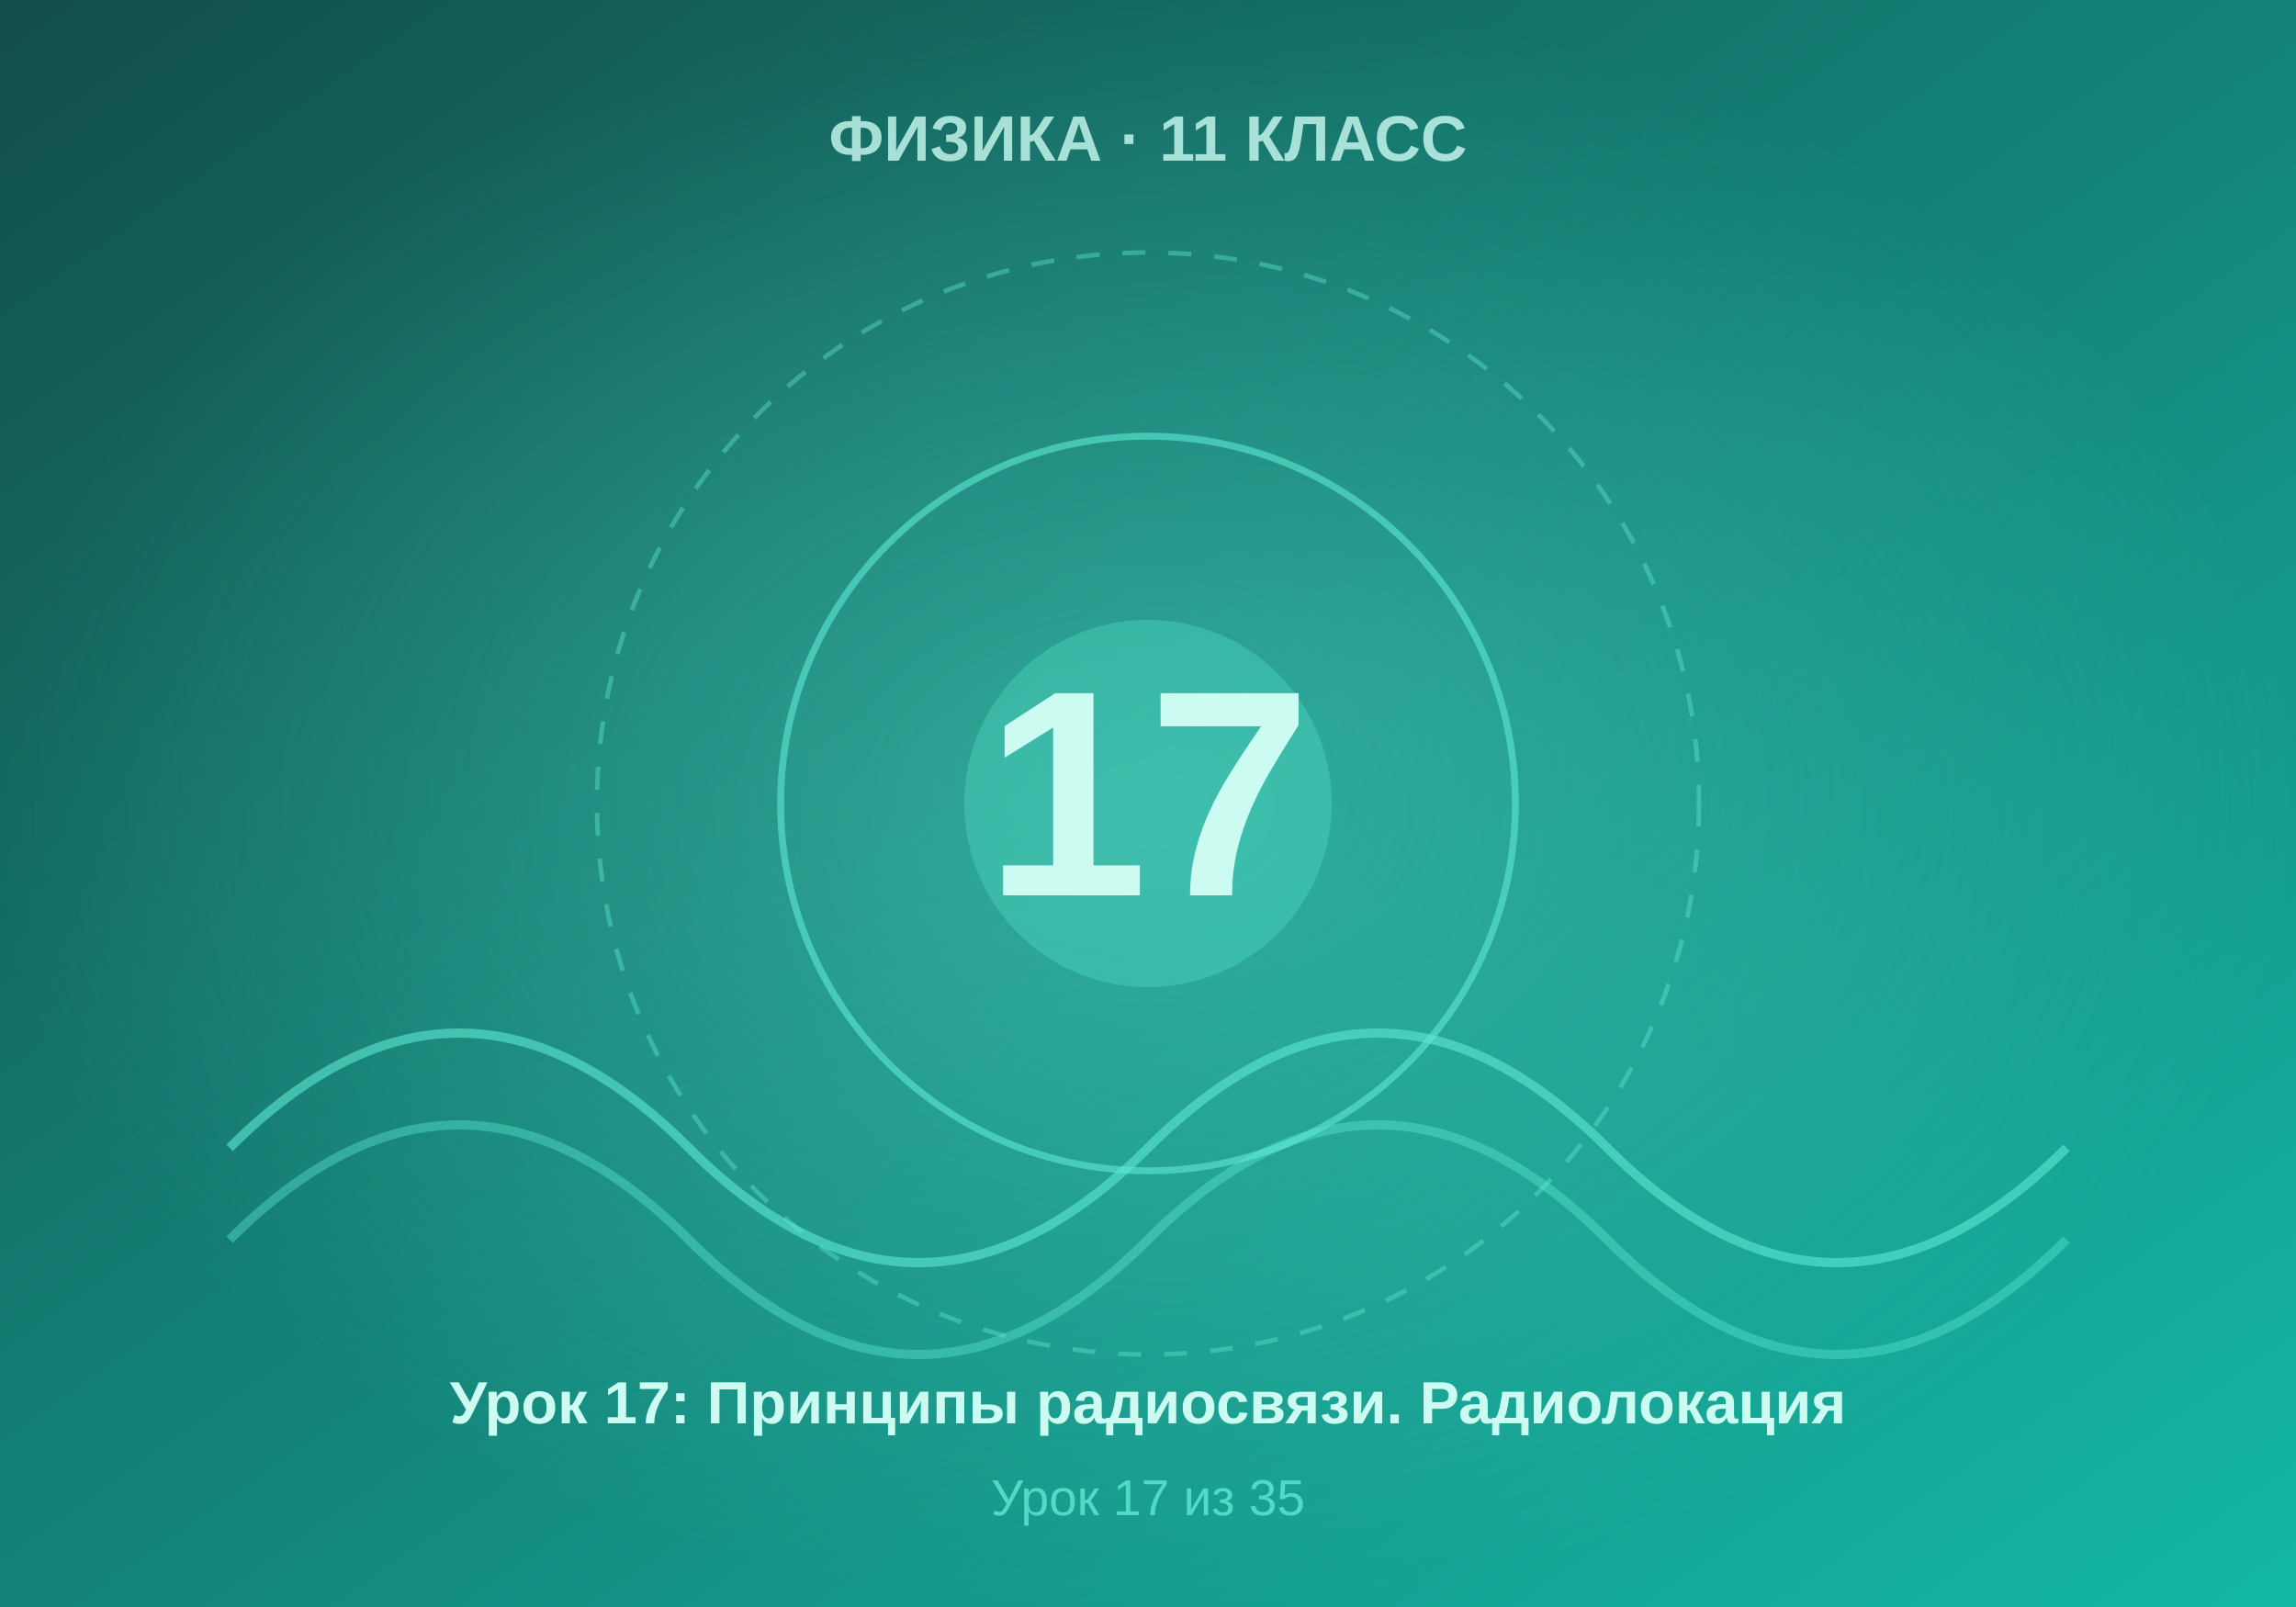
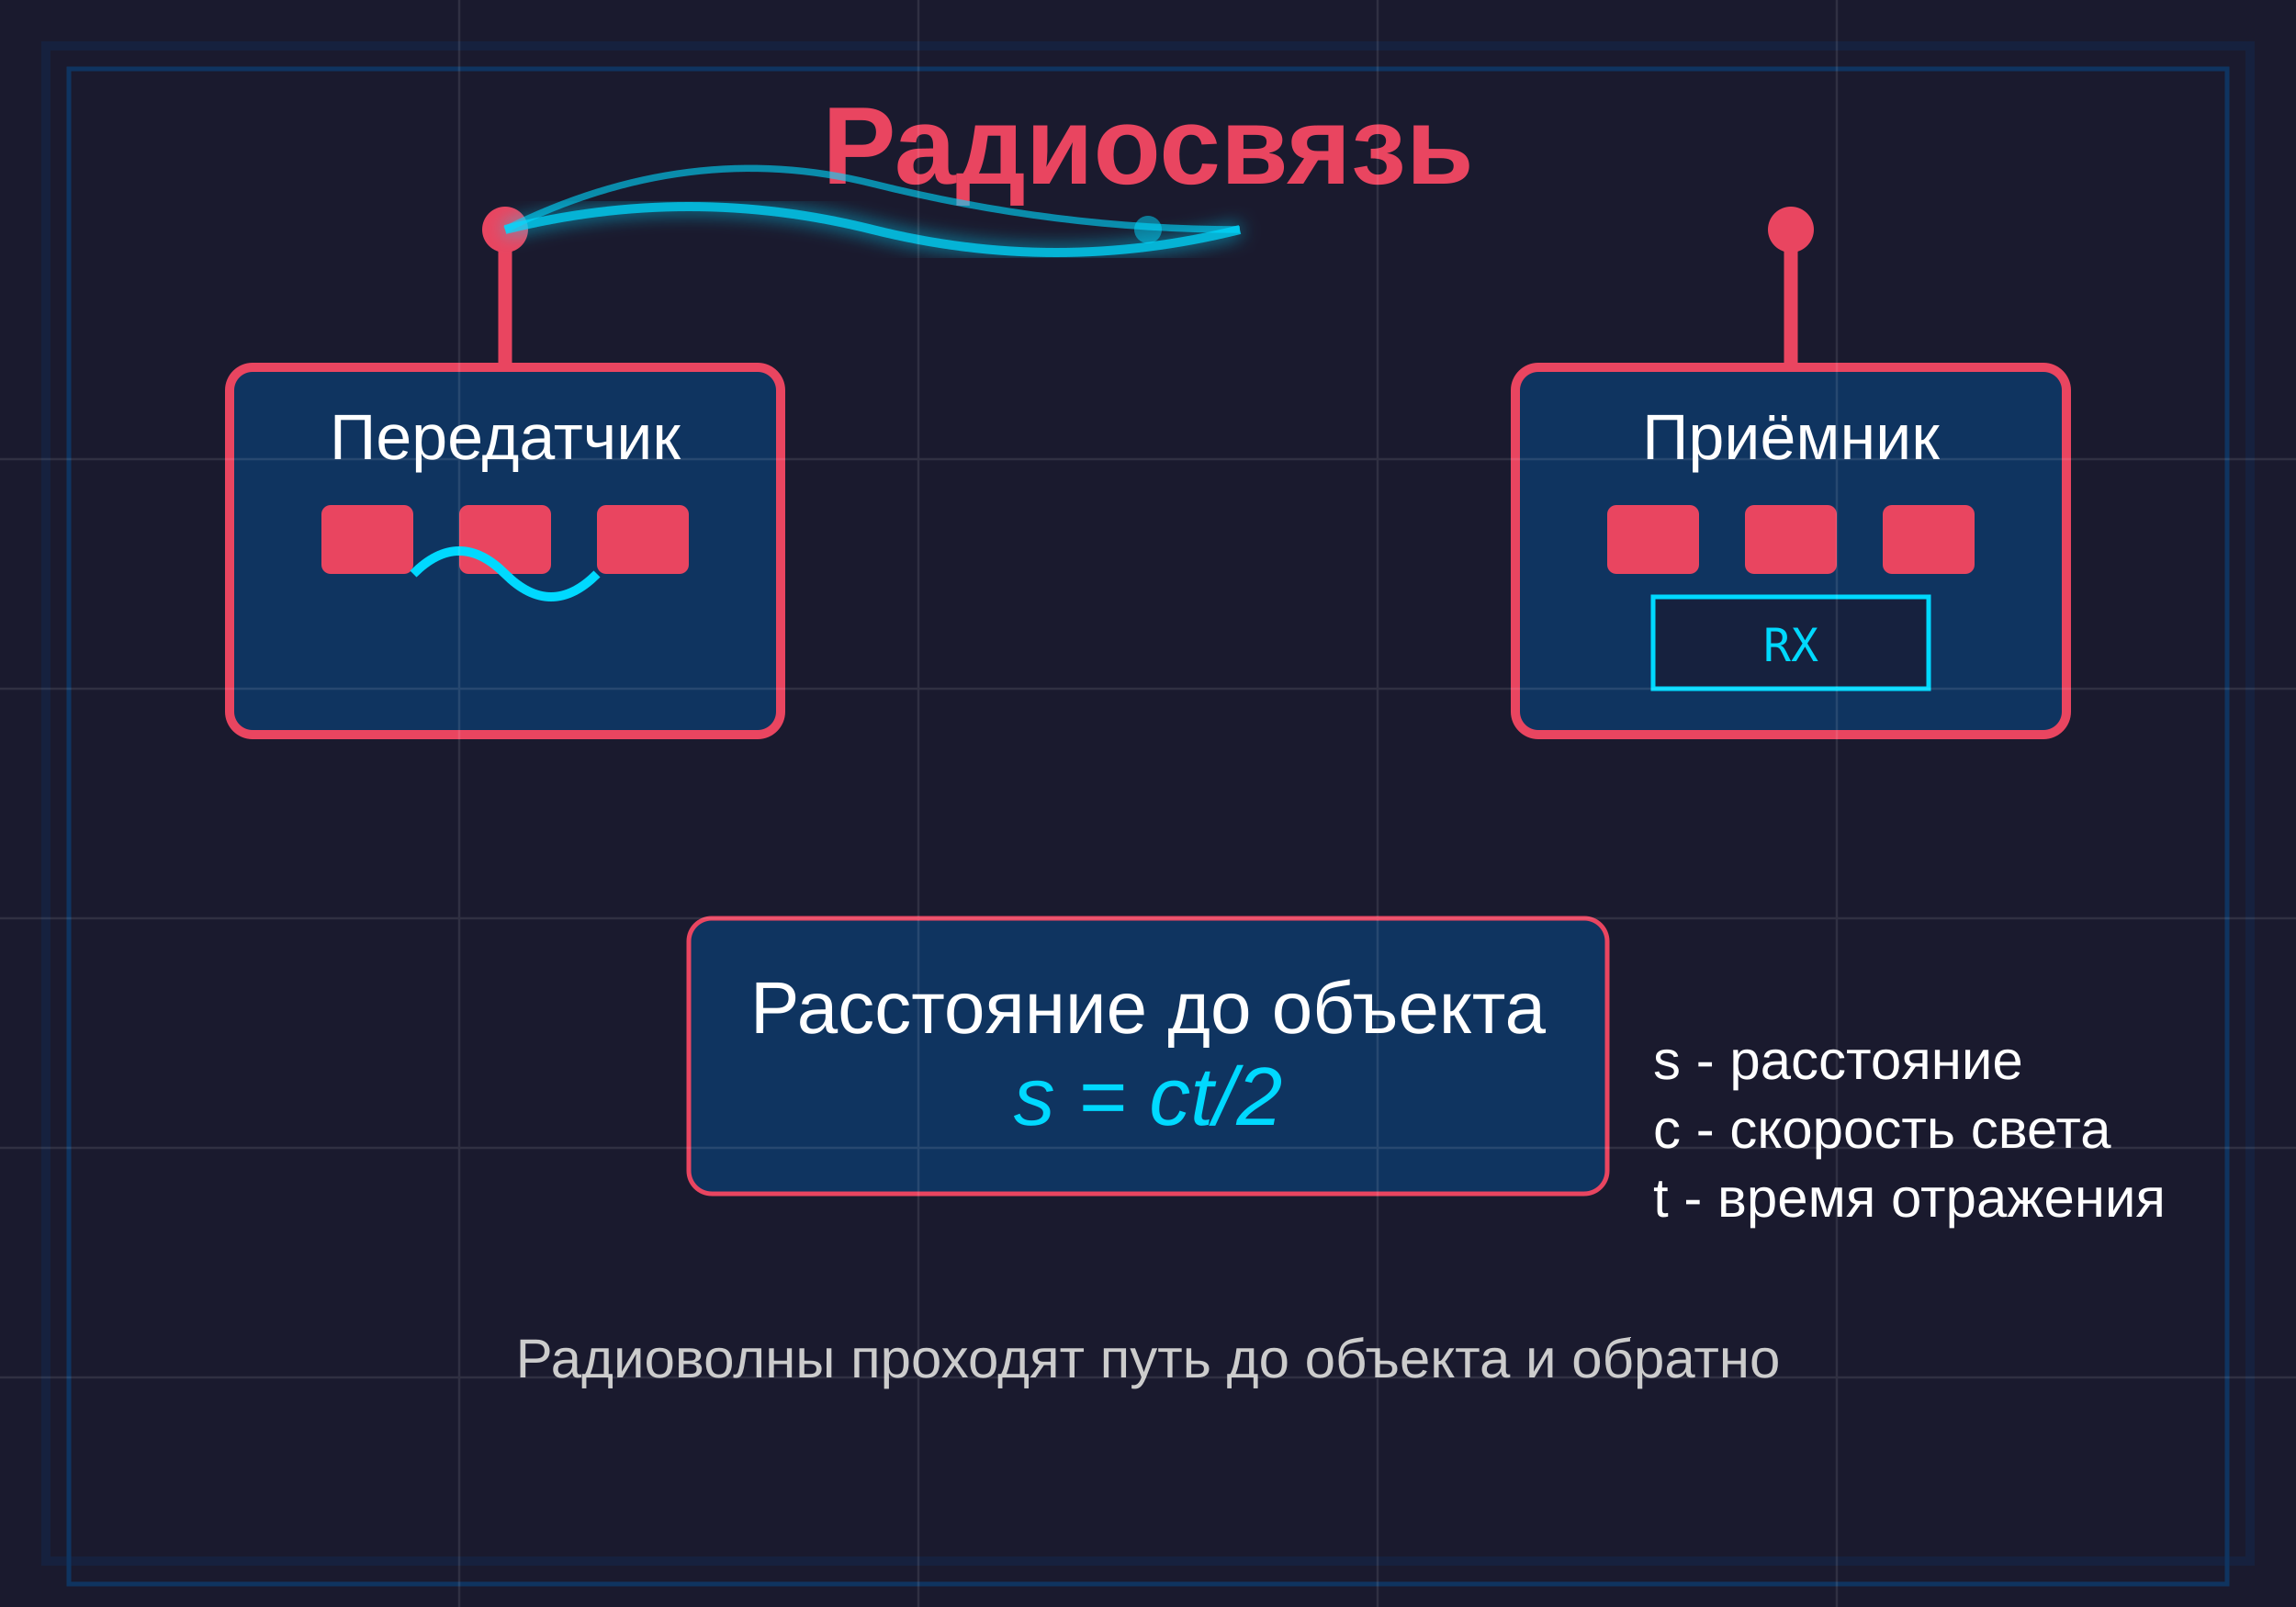
- <svg xmlns="http://www.w3.org/2000/svg" viewBox="0 0 500 350" width="500" height="350">
+ <svg xmlns="http://www.w3.org/2000/svg" viewBox="0 0 500 350">
  <defs>
-     <linearGradient id="bgGrad" x1="0%" y1="0%" x2="100%" y2="100%">
-       <stop offset="0%" style="stop-color:#134e4a" />
-       <stop offset="100%" style="stop-color:#14b8a6" />
-     </linearGradient>
-     <radialGradient id="centerGlow" cx="50%" cy="50%" r="50%">
-       <stop offset="0%" style="stop-color:#5eead4;stop-opacity:0.4" />
-       <stop offset="100%" style="stop-color:#5eead4;stop-opacity:0" />
-     </radialGradient>
+     <filter id="glow">
+       <feGaussianBlur stdDeviation="2" result="coloredBlur" />
+       <feMerge>
+         <feMergeNode in="coloredBlur" />
+         <feMergeNode in="SourceGraphic" />
+       </feMerge>
+     </filter>
  </defs>
-   <rect width="500" height="350" fill="url(#bgGrad)" />
-   <rect width="500" height="350" fill="url(#centerGlow)" />
-   <circle cx="250" cy="175" r="120" fill="none" stroke="#5eead4" stroke-width="1" stroke-dasharray="5,5" opacity="0.4" />
-   <circle cx="250" cy="175" r="80" fill="none" stroke="#5eead4" stroke-width="1.5" opacity="0.6" />
-   <circle cx="250" cy="175" r="40" fill="#5eead4" opacity="0.3" />
-   <text x="250" y="195" font-family="Arial, sans-serif" font-size="64" font-weight="bold" fill="#ccfbf1" text-anchor="middle">17</text>
-   <text x="250" y="35" font-family="Arial, sans-serif" font-size="14" font-weight="bold" fill="#ccfbf1" text-anchor="middle" opacity="0.8">ФИЗИКА · 11 КЛАСС</text>
-   <text x="250" y="310" font-family="Arial, sans-serif" font-size="13" font-weight="bold" fill="#ccfbf1" text-anchor="middle">Урок 17: Принципы радиосвязи. Радиолокация</text>
-   <text x="250" y="330" font-family="Arial, sans-serif" font-size="11" fill="#5eead4" text-anchor="middle" opacity="0.8">Урок 17 из 35</text>
-   <path d="M 50 250 Q 100 200 150 250 T 250 250 T 350 250 T 450 250" fill="none" stroke="#5eead4" stroke-width="2" opacity="0.6" />
-   <path d="M 50 270 Q 100 220 150 270 T 250 270 T 350 270 T 450 270" fill="none" stroke="#5eead4" stroke-width="2" opacity="0.4" />
+   <rect width="500" height="350" fill="#1a1a2e" />
+   <rect x="10" y="10" width="480" height="330" fill="none" stroke="#16213e" stroke-width="2" />
+   <rect x="15" y="15" width="470" height="330" fill="none" stroke="#0f3460" stroke-width="1" />
+   <text x="250" y="40" text-anchor="middle" font-family="Arial, sans-serif" font-size="24" fill="#e94560" font-weight="bold">Радиосвязь</text>
+   <g id="transmitter">
+     <rect x="50" y="80" width="120" height="80" fill="#0f3460" stroke="#e94560" stroke-width="2" rx="5" />
+     <text x="110" y="100" text-anchor="middle" font-family="Arial, sans-serif" font-size="14" fill="#fff">Передатчик</text>
+     <line x1="110" y1="80" x2="110" y2="50" stroke="#e94560" stroke-width="3" />
+     <circle cx="110" cy="50" r="5" fill="#e94560" />
+     <rect x="70" y="110" width="20" height="15" fill="#e94560" rx="2" />
+     <rect x="100" y="110" width="20" height="15" fill="#e94560" rx="2" />
+     <rect x="130" y="110" width="20" height="15" fill="#e94560" rx="2" />
+     <path d="M 90 125 Q 100 115, 110 125 T 130 125" stroke="#00d9ff" stroke-width="2" fill="none" />
+   </g>
+   <g id="radio-waves">
+     <path d="M 110 50 Q 150 40, 190 50 T 270 50" stroke="#00d9ff" stroke-width="2" fill="none" opacity="0.8" filter="url(#glow)">
+       <animate attributeName="d" values="M 110 50 Q 150 40, 190 50 T 270 50;                        M 110 50 Q 150 60, 190 50 T 270 50;                        M 110 50 Q 150 40, 190 50 T 270 50" dur="2s" repeatCount="indefinite" />
+     </path>
+     <path d="M 110 50 Q 150 30, 190 40 T 270 50" stroke="#00d9ff" stroke-width="1.5" fill="none" opacity="0.6">
+       <animate attributeName="d" values="M 110 50 Q 150 30, 190 40 T 270 50;                        M 110 50 Q 150 50, 190 40 T 270 50;                        M 110 50 Q 150 30, 190 40 T 270 50" dur="2.5s" repeatCount="indefinite" />
+     </path>
+   </g>
+   <g id="receiver">
+     <rect x="330" y="80" width="120" height="80" fill="#0f3460" stroke="#e94560" stroke-width="2" rx="5" />
+     <text x="390" y="100" text-anchor="middle" font-family="Arial, sans-serif" font-size="14" fill="#fff">Приёмник</text>
+     <line x1="390" y1="80" x2="390" y2="50" stroke="#e94560" stroke-width="3" />
+     <circle cx="390" cy="50" r="5" fill="#e94560" />
+     <rect x="350" y="110" width="20" height="15" fill="#e94560" rx="2" />
+     <rect x="380" y="110" width="20" height="15" fill="#e94560" rx="2" />
+     <rect x="410" y="110" width="20" height="15" fill="#e94560" rx="2" />
+     <rect x="360" y="130" width="60" height="20" fill="#16213e" stroke="#00d9ff" stroke-width="1" />
+     <text x="390" y="144" text-anchor="middle" font-family="monospace" font-size="10" fill="#00d9ff">RX</text>
+   </g>
+   <g id="formula">
+     <rect x="150" y="200" width="200" height="60" fill="#0f3460" stroke="#e94560" stroke-width="1" rx="5" />
+     <text x="250" y="225" text-anchor="middle" font-family="Arial, sans-serif" font-size="16" fill="#fff">Расстояние до объекта</text>
+     <text x="250" y="245" text-anchor="middle" font-family="Arial, sans-serif" font-size="18" fill="#00d9ff" font-style="italic">s = ct/2</text>
+   </g>
+   <text x="360" y="235" font-family="Arial, sans-serif" font-size="12" fill="#fff">s - расстояние</text>
+   <text x="360" y="250" font-family="Arial, sans-serif" font-size="12" fill="#fff">c - скорость света</text>
+   <text x="360" y="265" font-family="Arial, sans-serif" font-size="12" fill="#fff">t - время отражения</text>
+   <text x="250" y="300" text-anchor="middle" font-family="Arial, sans-serif" font-size="12" fill="#ccc">Радиоволны проходят путь до объекта и обратно</text>
+   <circle cx="250" cy="50" r="3" fill="#00d9ff" opacity="0.5">
+     <animate attributeName="opacity" values="0.5;1;0.5" dur="1.5s" repeatCount="indefinite" />
+   </circle>
+   <g opacity="0.1">
+     <line x1="0" y1="100" x2="500" y2="100" stroke="#fff" stroke-width="0.5" />
+     <line x1="0" y1="150" x2="500" y2="150" stroke="#fff" stroke-width="0.5" />
+     <line x1="0" y1="200" x2="500" y2="200" stroke="#fff" stroke-width="0.5" />
+     <line x1="0" y1="250" x2="500" y2="250" stroke="#fff" stroke-width="0.5" />
+     <line x1="0" y1="300" x2="500" y2="300" stroke="#fff" stroke-width="0.5" />
+     <line x1="100" y1="0" x2="100" y2="350" stroke="#fff" stroke-width="0.5" />
+     <line x1="200" y1="0" x2="200" y2="350" stroke="#fff" stroke-width="0.5" />
+     <line x1="300" y1="0" x2="300" y2="350" stroke="#fff" stroke-width="0.5" />
+     <line x1="400" y1="0" x2="400" y2="350" stroke="#fff" stroke-width="0.5" />
+   </g>
</svg>
